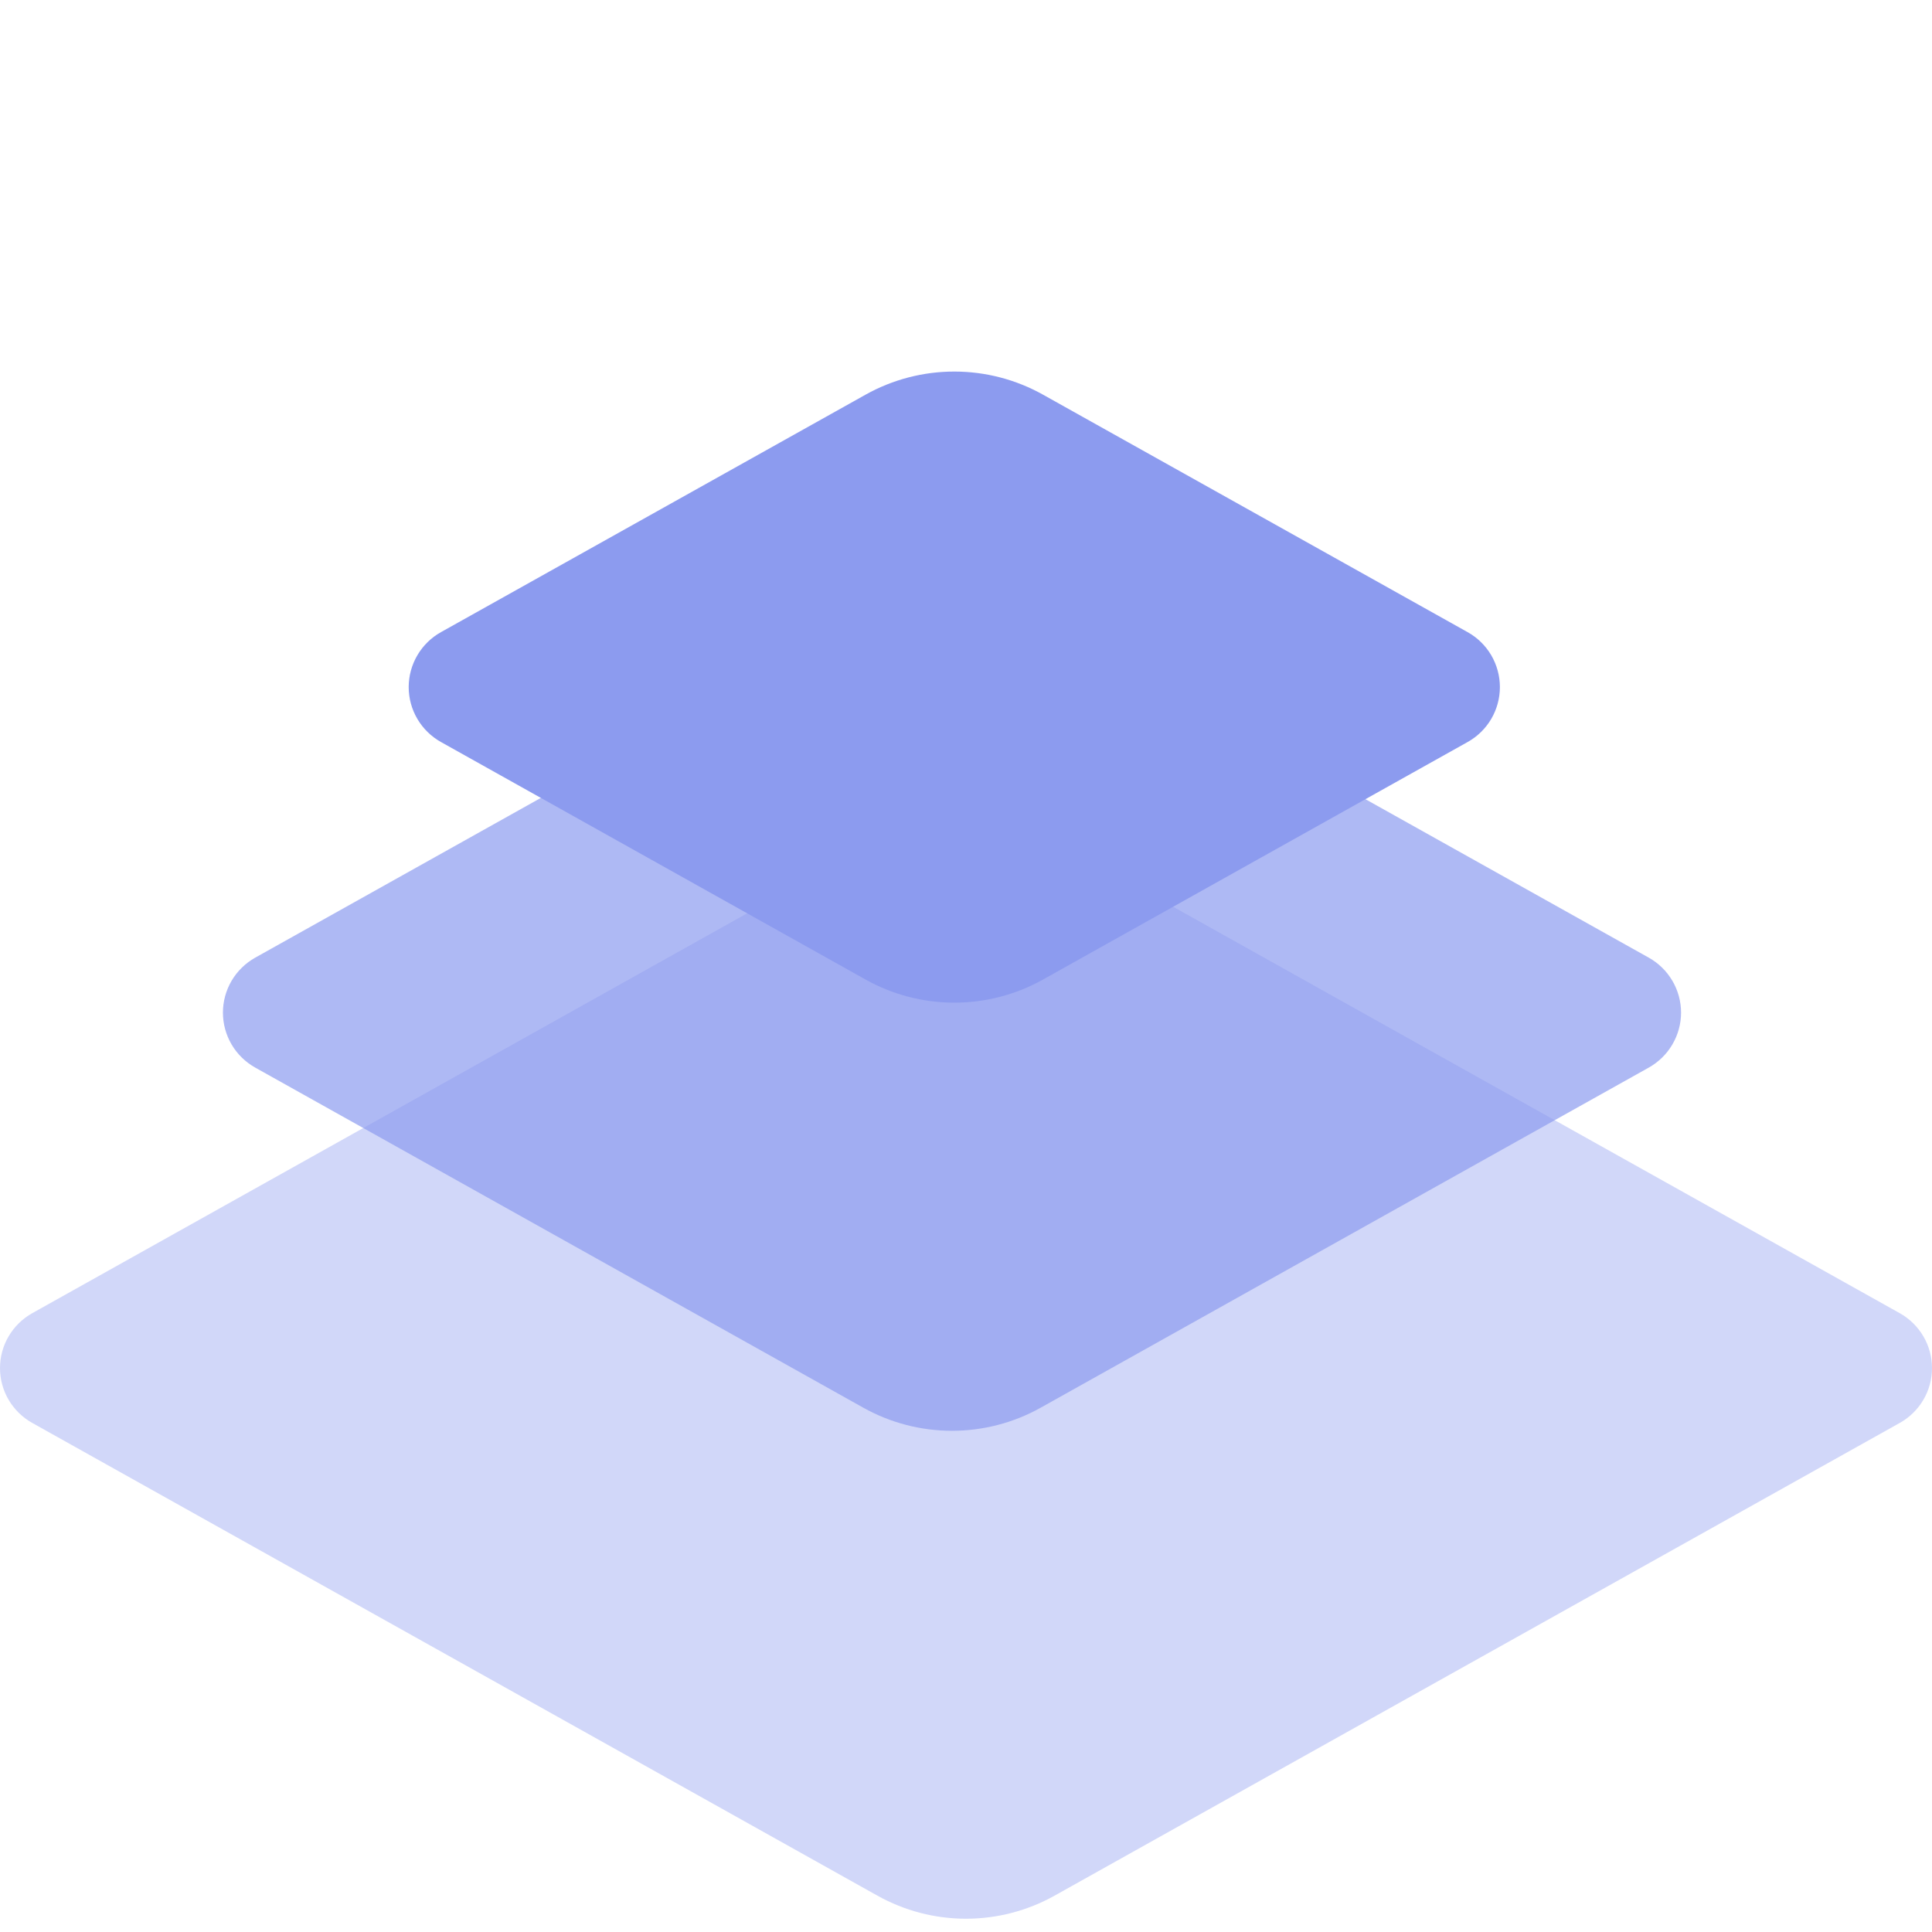
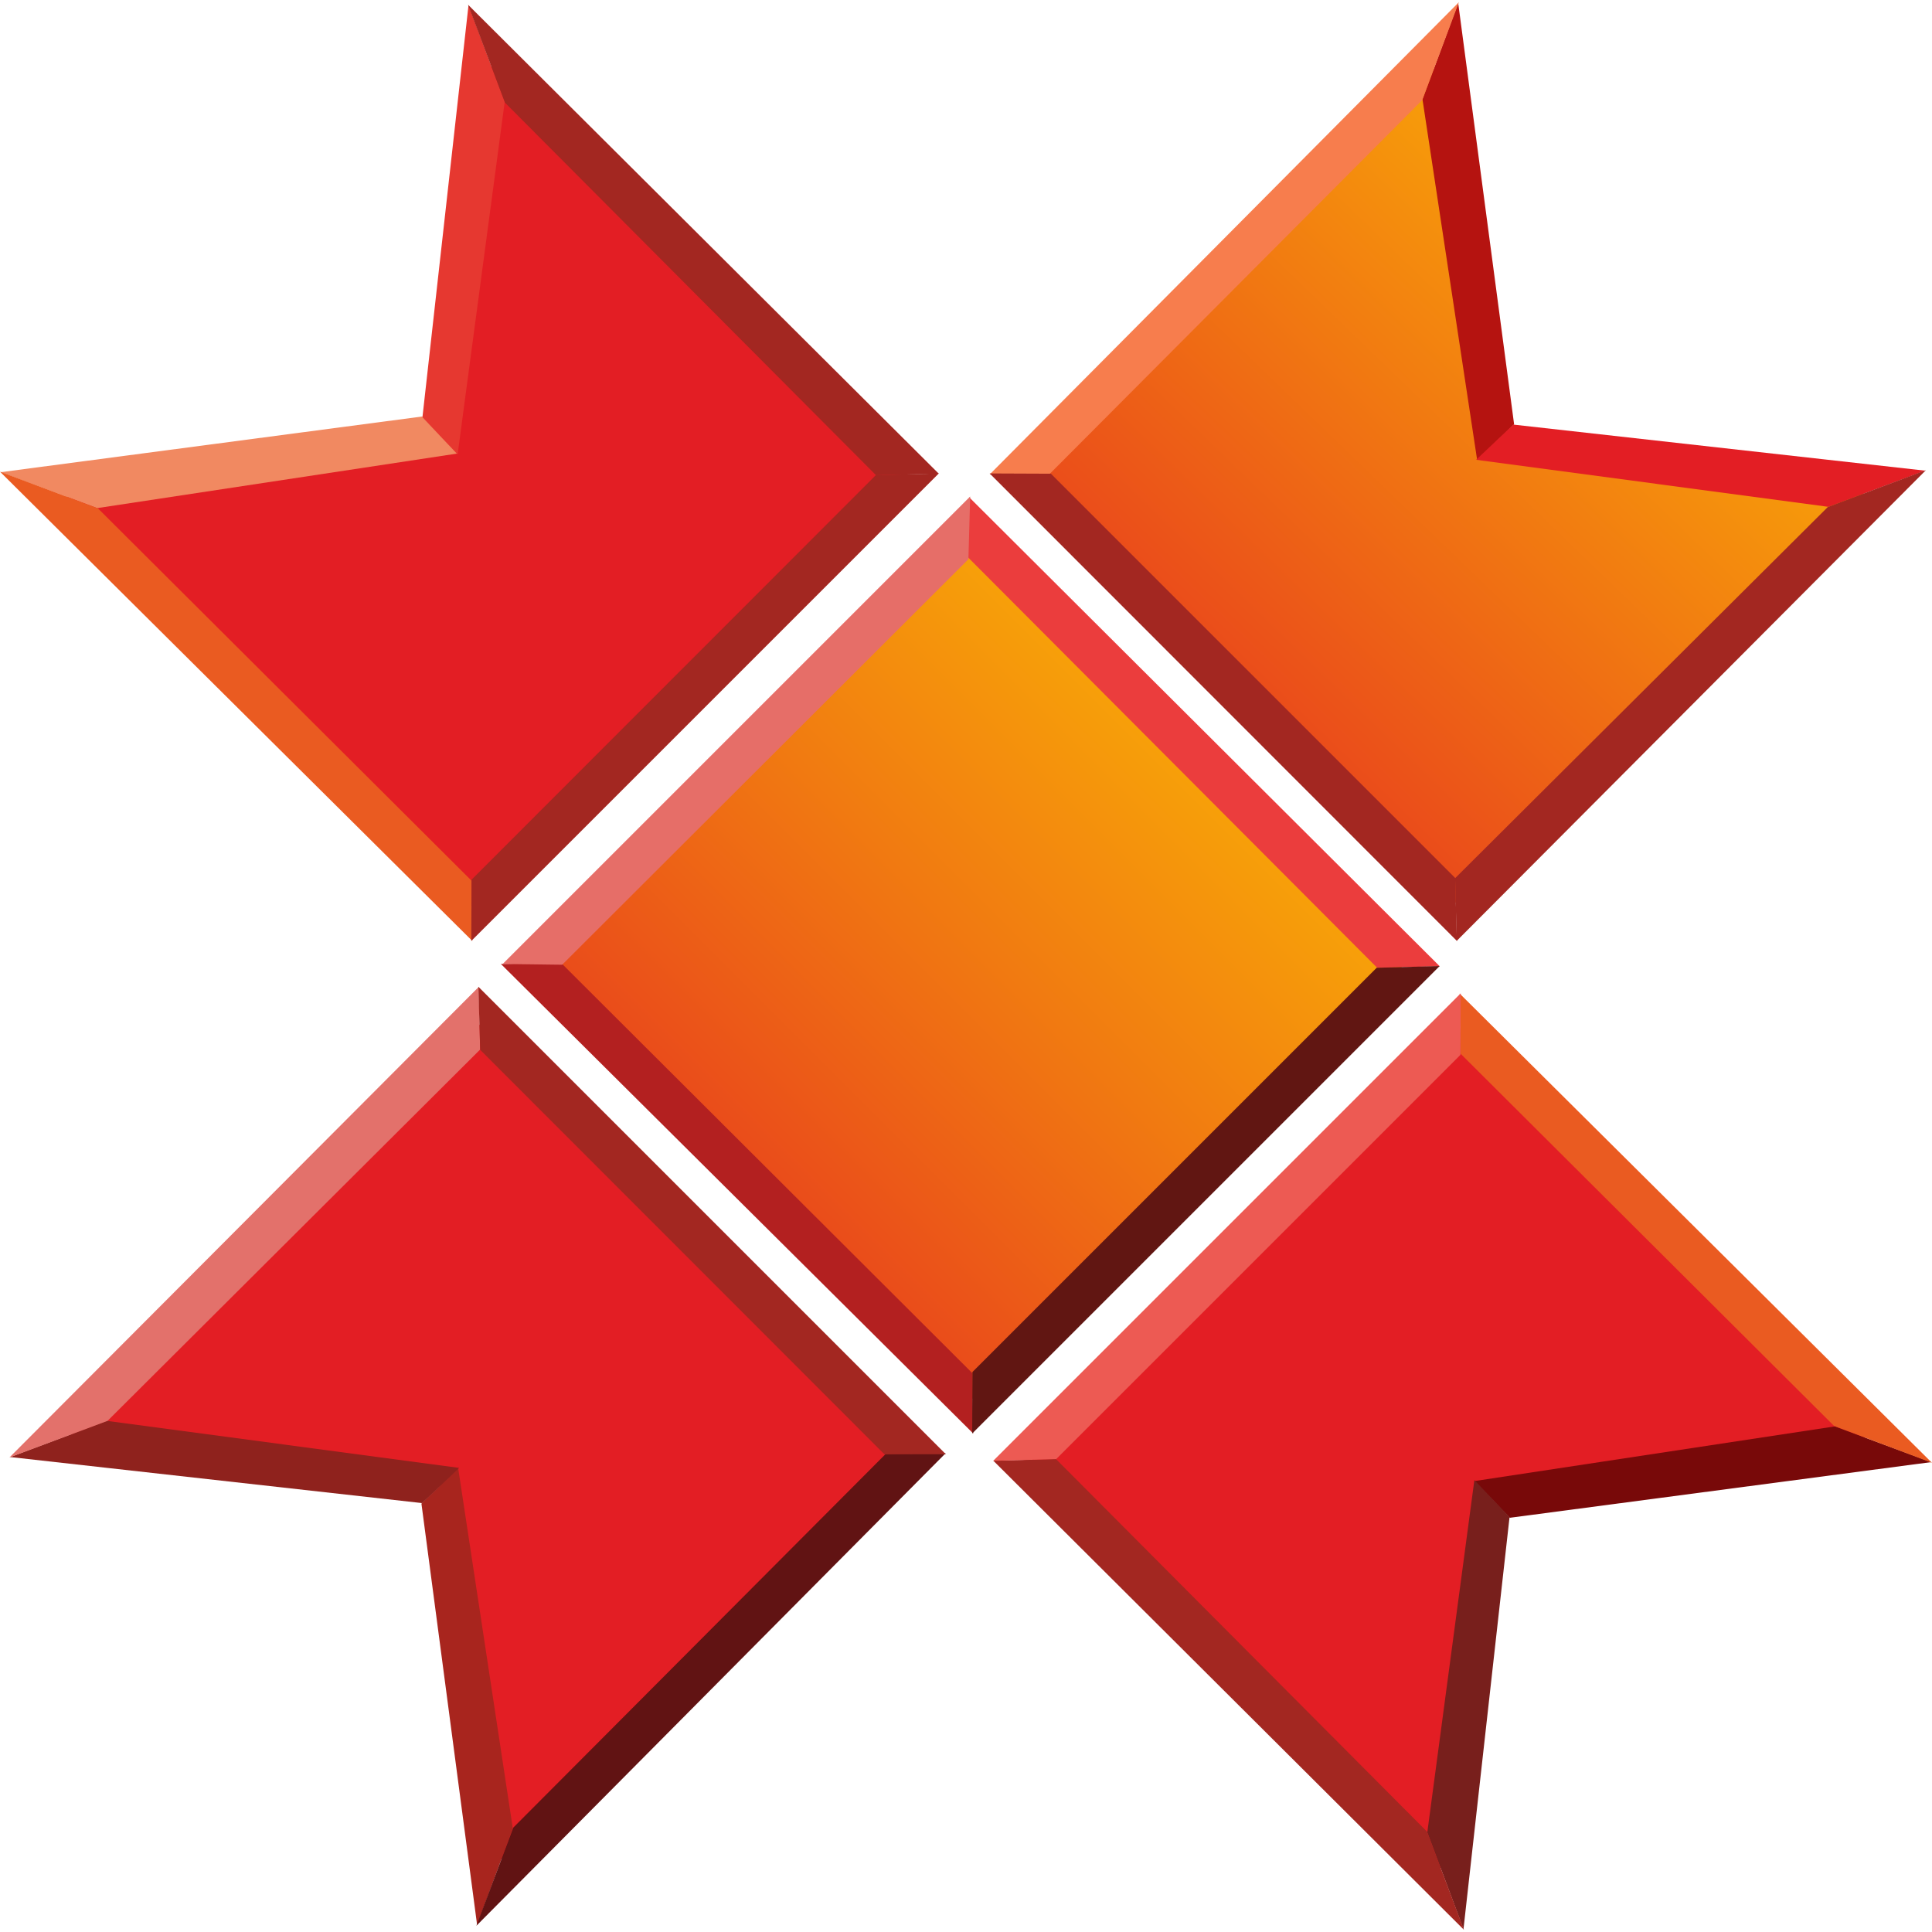
- <svg xmlns="http://www.w3.org/2000/svg" width="52px" height="52px" viewBox="0 0 52 52" version="1.1">
+ <svg xmlns="http://www.w3.org/2000/svg" xml:space="preserve" width="239px" height="239px" version="1.1" style="shape-rendering:geometricPrecision; text-rendering:geometricPrecision; image-rendering:optimizeQuality; fill-rule:evenodd; clip-rule:evenodd" viewBox="0 0 76.33 76.16">
  <defs>
-     <filter id="filter">
-       <feColorMatrix type="matrix" values="0 0 0 0 0.263 0 0 0 0 0.329 0 0 0 0 0.867 0 0 0 1 0" />
-     </filter>
+     <style type="text/css">
+    
+     .fil14 {fill:#F18961}
+     .fil12 {fill:#EA5B21}
+     .fil15 {fill:#E63830}
+     .fil2 {fill:#E31E24}
+     .fil4 {fill:#A32721}
+     .fil18 {fill:#611313}
+     .fil8 {fill:#611612}
+     .fil10 {fill:#780909}
+     .fil17 {fill:#8F221D}
+     .fil16 {fill:#A8251E}
+     .fil6 {fill:#B32020}
+     .fil1 {fill:#B51310}
+     .fil19 {fill:#E3716B}
+     .fil9 {fill:#E66E68}
+     .fil7 {fill:#EB3D3D}
+     .fil13 {fill:#ED5A53}
+     .fil3 {fill:#F77D4D}
+     .fil11 {fill:#781F1C}
+     .fil5 {fill:url(#id0)}
+     .fil0 {fill:url(#id1)}
+    
+   </style>
+     <linearGradient id="id0" gradientUnits="userSpaceOnUse" x1="21.51" y1="55.19" x2="55.44" y2="21.26">
+       <stop offset="0" style="stop-opacity:1; stop-color:#E31E24" />
+       <stop offset="0.49" style="stop-opacity:1; stop-color:#F07512" />
+       <stop offset="1" style="stop-opacity:1; stop-color:#FECC00" />
+     </linearGradient>
+     <linearGradient id="id1" gradientUnits="userSpaceOnUse" x1="40.82" y1="36.01" x2="73.46" y2="2.2">
+       <stop offset="0" style="stop-opacity:1; stop-color:#E31E24" />
+       <stop offset="1" style="stop-opacity:1; stop-color:#FECC00" />
+     </linearGradient>
  </defs>
-   <g fill="none" stroke="none">
-     <g filter="url(#filter)">
+   <g id="Layer_x0020_1">
+     <g id="_1341668493920">
      <g>
-         <rect x="0" y="4.26325641e-14" width="52" height="52" />
-         <path d="M23.297,26.364 L11.87,19.973 C11.606,19.826 11.386,19.611 11.233,19.351 C11.081,19.09 11,18.795 11,18.493 C11,18.192 11.081,17.896 11.233,17.636 C11.386,17.376 11.606,17.161 11.87,17.014 L23.297,10.622 C24.026,10.214 24.848,10 25.685,10 C26.521,10 27.344,10.214 28.073,10.622 L39.5,17.014 C39.764,17.161 39.983,17.376 40.136,17.636 C40.289,17.896 40.37,18.192 40.37,18.493 C40.37,18.795 40.289,19.09 40.136,19.351 C39.983,19.611 39.764,19.826 39.5,19.973 L28.073,26.364 C27.344,26.772 26.521,26.986 25.685,26.986 C24.848,26.986 24.026,26.772 23.297,26.364 Z" id="Path" fill="#2196F3" fill-rule="nonzero" transform="translate(25.68495, 18.4932) rotate(180) translate(-25.68495, -18.4932)" />
-         <path d="M23.235,37.888 L6.87,28.735 C6.606,28.587 6.386,28.372 6.234,28.112 C6.081,27.852 6,27.556 6,27.255 C6,26.954 6.081,26.658 6.234,26.398 C6.386,26.138 6.606,25.923 6.87,25.775 L23.235,16.622 C23.964,16.214 24.787,16 25.623,16 C26.459,16 27.282,16.214 28.011,16.622 L44.376,25.775 C44.64,25.923 44.86,26.138 45.013,26.398 C45.165,26.658 45.246,26.954 45.246,27.255 C45.246,27.556 45.165,27.852 45.013,28.112 C44.86,28.372 44.64,28.587 44.376,28.735 L28.011,37.888 C27.282,38.296 26.459,38.51 25.623,38.51 C24.787,38.51 23.964,38.296 23.235,37.888 Z" id="Path" fill="#2196F3" fill-rule="nonzero" opacity="0.7" transform="translate(25.623, 27.25495) rotate(180) translate(-25.623, -27.25495)" />
-         <path d="M23.616,51.022 L0.869,38.299 C0.605,38.151 0.386,37.937 0.233,37.677 C0.08,37.417 0,37.122 0,36.821 C0,36.52 0.08,36.225 0.233,35.965 C0.386,35.706 0.605,35.491 0.869,35.344 L23.616,22.621 C24.344,22.214 25.165,22 26,22 C26.835,22 27.656,22.214 28.384,22.621 L51.131,35.344 C51.395,35.491 51.614,35.706 51.767,35.965 C51.92,36.225 52,36.52 52,36.821 C52,37.122 51.92,37.417 51.767,37.677 C51.614,37.937 51.395,38.151 51.131,38.299 L28.384,51.022 C27.656,51.429 26.835,51.643 26,51.643 C25.165,51.643 24.344,51.429 23.616,51.022 Z" id="Path" fill="#2196F3" fill-rule="nonzero" opacity="0.4" transform="translate(26, 36.8214) rotate(180) translate(-26, -36.8214)" />
+         <polygon class="fil0" points="56.74,2.55 59.11,17.44 73.82,19.44 57.59,35.66 40.47,18.63 " />
+         <polygon class="fil1" points="57.61,0.03 56.2,3.84 58.36,18.09 59.82,16.68 " />
+         <polygon class="fil2" points="76.06,18.51 72.24,19.94 58.32,18.08 59.79,16.69 " />
+         <polygon class="fil3" points="39.1,18.66 57.64,0 56.19,3.87 41.48,18.63 " />
+         <polygon class="fil4" points="57.55,37.09 76.09,18.49 72.21,19.95 57.49,34.61 " />
+         <polygon class="fil4" points="39.1,18.62 57.56,37.09 57.49,34.6 41.52,18.63 " />
+       </g>
+       <g>
+         <polygon class="fil5" points="21.5,38.07 38.58,21.27 55.45,38.05 38.42,55.18 " />
+         <polygon class="fil6" points="38.45,56.55 19.79,38 22.16,37.95 38.42,54.17 " />
+         <polygon class="fil7" points="56.88,38.09 38.29,19.56 38.23,21.92 54.41,38.15 " />
+         <polygon class="fil8" points="38.41,56.55 56.88,38.08 54.39,38.15 38.42,54.12 " />
+         <polygon class="fil9" points="19.86,38 38.33,19.53 38.26,22.01 22.21,38.03 " />
+       </g>
+       <g>
+         <polygon class="fil2" points="73.78,56.81 58.89,59.18 56.89,73.89 40.67,57.66 57.7,40.54 " />
+         <polygon class="fil10" points="76.3,57.68 72.49,56.27 58.25,58.43 59.65,59.88 " />
+         <polygon class="fil11" points="57.82,76.13 56.39,72.31 58.25,58.39 59.64,59.85 " />
+         <polygon class="fil12" points="57.67,39.17 76.33,57.71 72.46,56.25 57.7,41.54 " />
+         <polygon class="fil4" points="39.24,57.62 57.84,76.16 56.38,72.28 41.72,57.56 " />
+         <polygon class="fil13" points="57.71,39.16 39.24,57.63 41.73,57.56 57.7,41.59 " />
+       </g>
+       <g>
+         <polygon class="fil2" points="2.55,19.45 17.45,17.08 19.44,2.37 35.66,18.59 18.63,35.72 " />
+         <polygon class="fil14" points="0.03,18.57 3.84,19.99 18.09,17.83 16.68,16.37 " />
+         <polygon class="fil15" points="18.51,0.12 19.94,3.94 18.08,17.87 16.69,16.4 " />
+         <polygon class="fil12" points="18.66,37.09 0,18.55 3.87,20 18.63,34.71 " />
+         <polygon class="fil4" points="37.09,18.63 18.49,0.1 19.95,3.97 34.61,18.69 " />
+         <polygon class="fil4" points="18.62,37.09 37.09,18.62 34.6,18.69 18.63,34.67 " />
+       </g>
+       <g>
+         <polygon class="fil2" points="19.72,73.45 17.35,58.55 2.64,56.56 18.87,40.33 35.99,57.36 " />
+         <polygon class="fil16" points="18.85,75.97 20.26,72.15 18.1,57.91 16.65,59.32 " />
+         <polygon class="fil17" points="0.4,57.48 4.22,56.05 18.14,57.91 16.68,59.3 " />
+         <polygon class="fil18" points="37.36,57.33 18.82,76 20.28,72.12 34.99,57.36 " />
+         <polygon class="fil19" points="18.91,38.91 0.37,57.5 4.25,56.05 18.97,41.38 " />
+         <polygon class="fil4" points="37.37,57.37 18.9,38.9 18.97,41.39 34.94,57.37 " />
      </g>
    </g>
  </g>
</svg>
